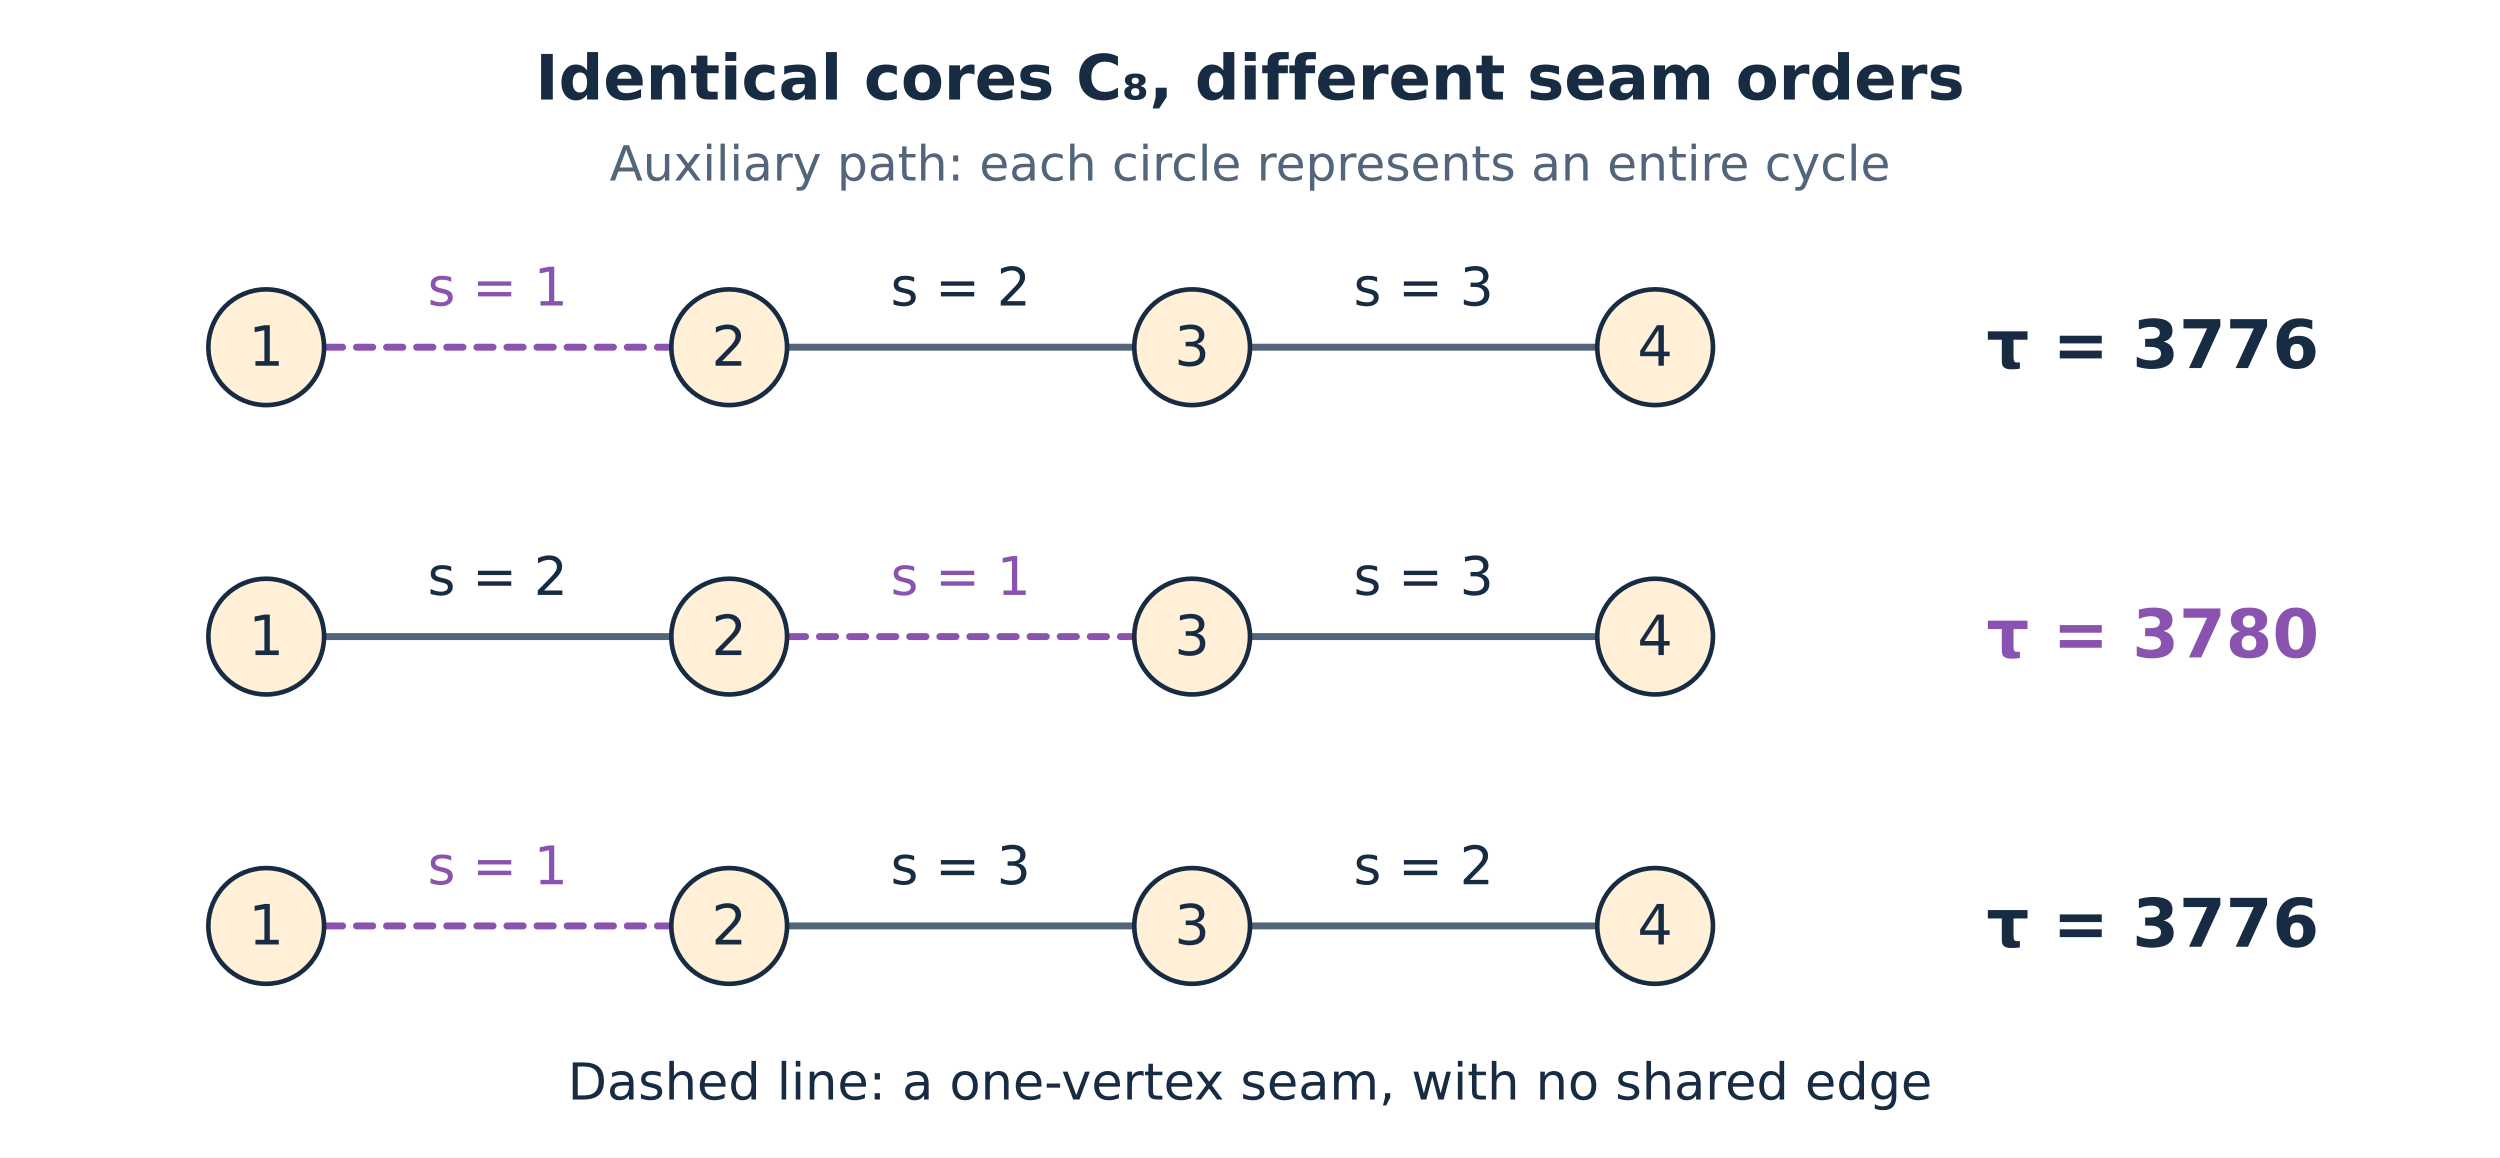
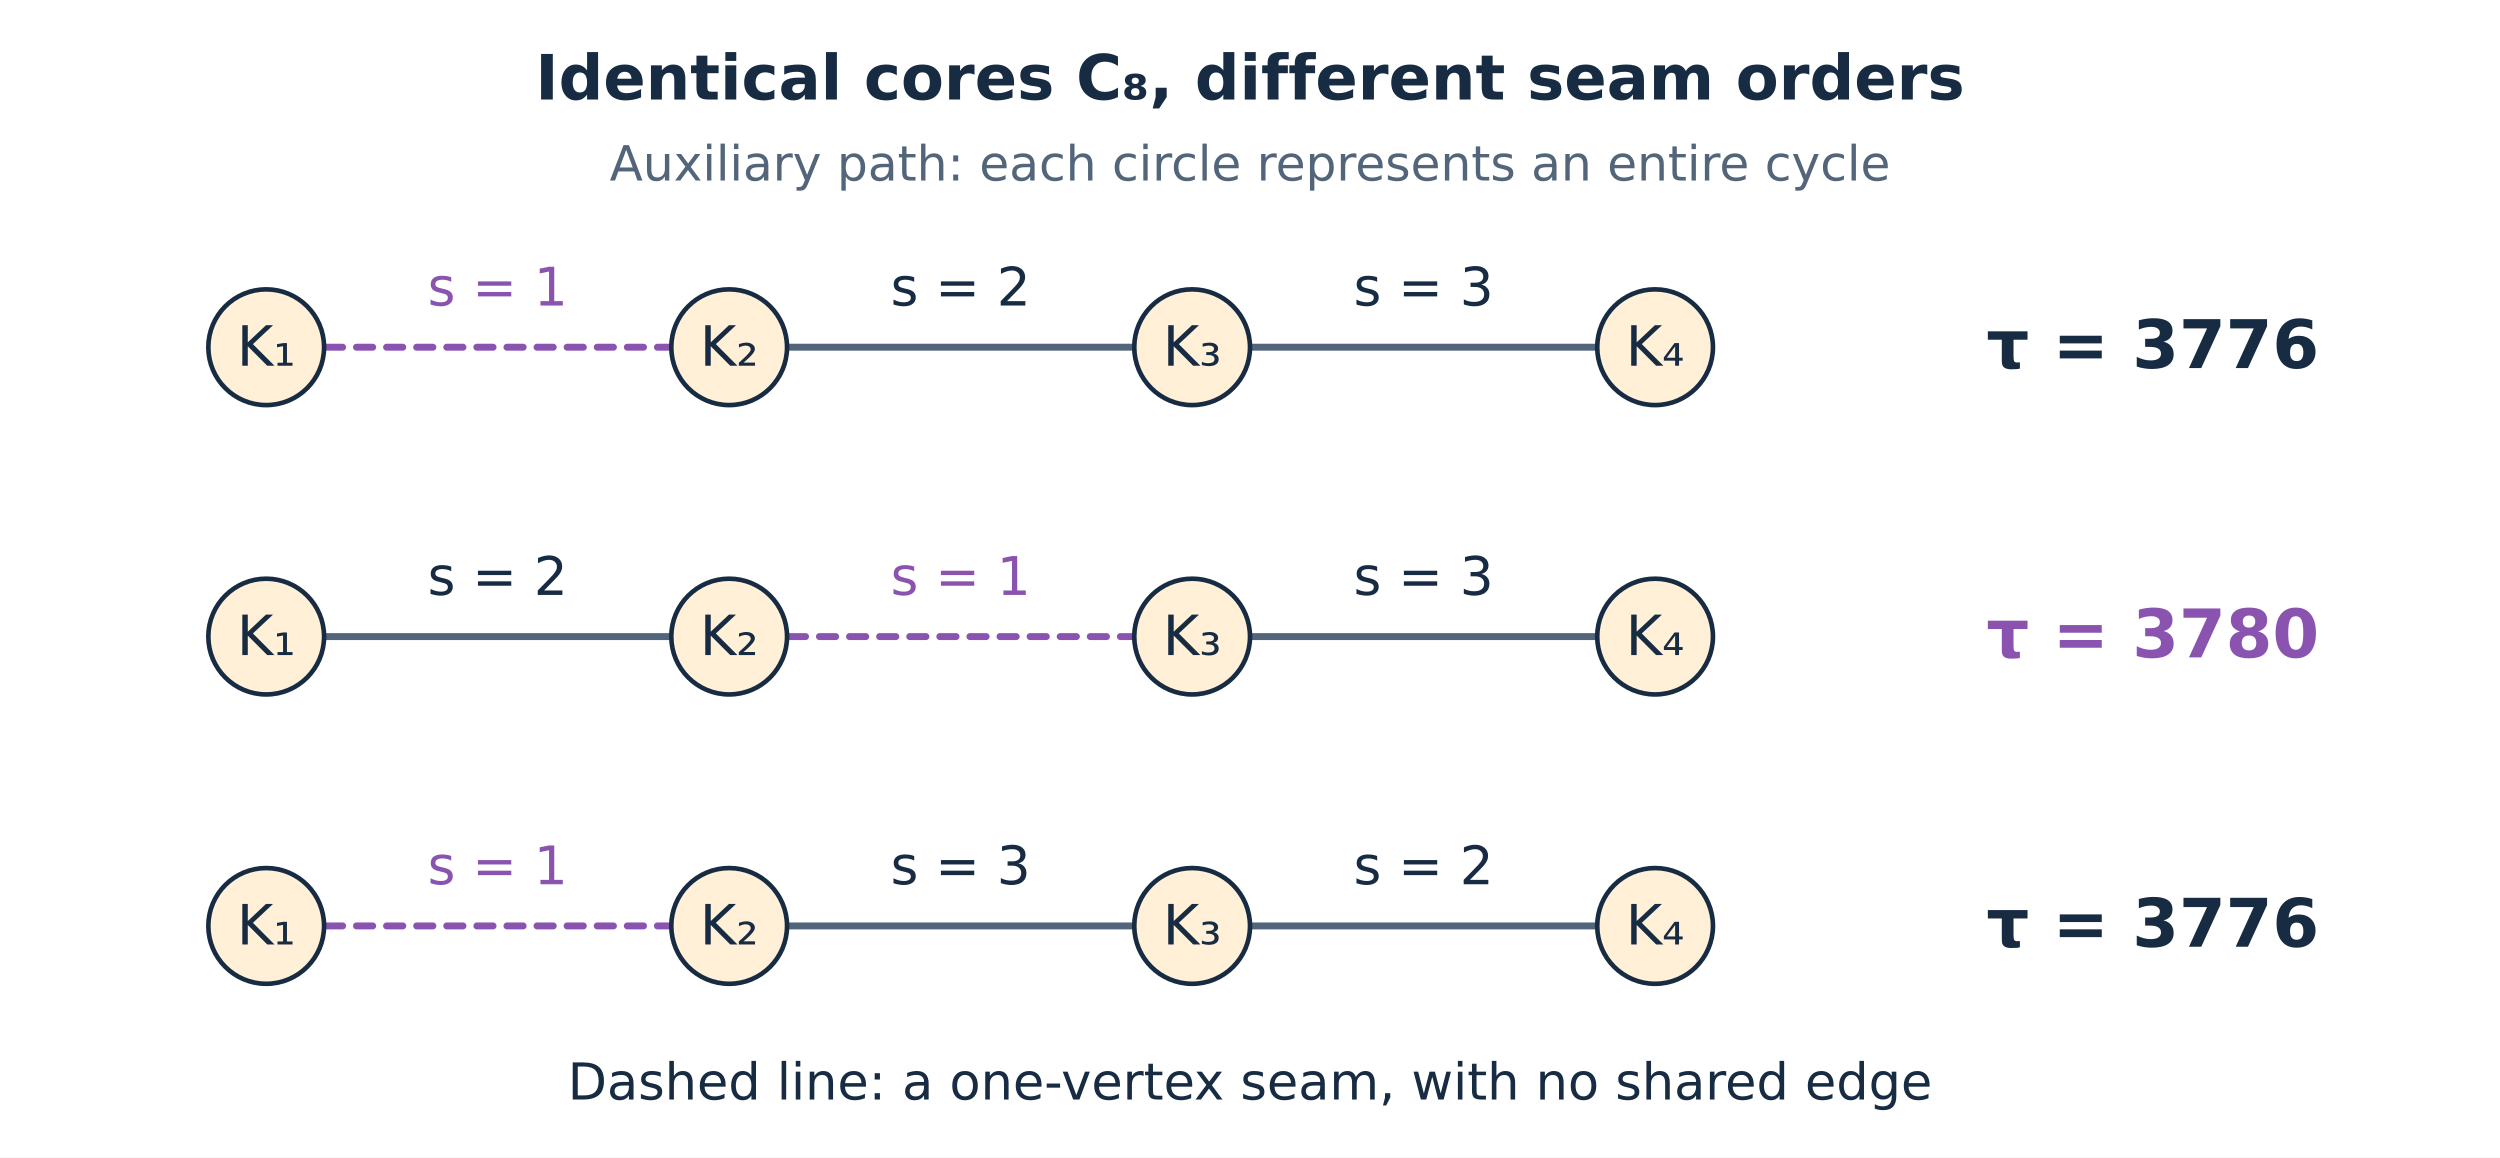
<svg xmlns="http://www.w3.org/2000/svg" width="1080" height="500" viewBox="0 0 1080 500" role="img" aria-labelledby="title desc">
  <rect width="1080" height="500" fill="white" />
  <g font-family="DejaVu Sans, Arial, sans-serif">
    <text x="540.00" y="43.00" font-size="27" fill="#172b43" text-anchor="middle" font-weight="bold">Identical cores C₈, different seam orders</text>
    <text x="540.00" y="78.00" font-size="21" fill="#52657a" text-anchor="middle" font-weight="normal">Auxiliary path: each circle represents an entire cycle</text>
    <line x1="115.00" y1="150.00" x2="315.00" y2="150.00" stroke="#8953af" stroke-width="3" stroke-linecap="round" stroke-dasharray="7 6" />
    <text x="215.00" y="132.00" font-size="23" fill="#8953af" text-anchor="middle" font-weight="normal">s = 1</text>
    <line x1="315.00" y1="150.00" x2="515.00" y2="150.00" stroke="#52657a" stroke-width="3" stroke-linecap="round" />
    <text x="415.00" y="132.00" font-size="23" fill="#172b43" text-anchor="middle" font-weight="normal">s = 2</text>
    <line x1="515.00" y1="150.00" x2="715.00" y2="150.00" stroke="#52657a" stroke-width="3" stroke-linecap="round" />
    <text x="615.00" y="132.00" font-size="23" fill="#172b43" text-anchor="middle" font-weight="normal">s = 3</text>
    <circle cx="115.00" cy="150.00" r="25" fill="#fff0d7" stroke="#172b43" stroke-width="2" />
-     <text x="115.00" y="158.00" font-size="24" fill="#172b43" text-anchor="middle" font-weight="normal">1</text>
+     <text x="115.00" y="158.00" font-size="24" fill="#172b43" text-anchor="middle" font-weight="normal">K₁</text>
    <circle cx="315.00" cy="150.00" r="25" fill="#fff0d7" stroke="#172b43" stroke-width="2" />
-     <text x="315.00" y="158.00" font-size="24" fill="#172b43" text-anchor="middle" font-weight="normal">2</text>
+     <text x="315.00" y="158.00" font-size="24" fill="#172b43" text-anchor="middle" font-weight="normal">K₂</text>
    <circle cx="515.00" cy="150.00" r="25" fill="#fff0d7" stroke="#172b43" stroke-width="2" />
-     <text x="515.00" y="158.00" font-size="24" fill="#172b43" text-anchor="middle" font-weight="normal">3</text>
+     <text x="515.00" y="158.00" font-size="24" fill="#172b43" text-anchor="middle" font-weight="normal">K₃</text>
    <circle cx="715.00" cy="150.00" r="25" fill="#fff0d7" stroke="#172b43" stroke-width="2" />
-     <text x="715.00" y="158.00" font-size="24" fill="#172b43" text-anchor="middle" font-weight="normal">4</text>
+     <text x="715.00" y="158.00" font-size="24" fill="#172b43" text-anchor="middle" font-weight="normal">K₄</text>
    <text x="930.00" y="159.00" font-size="29" fill="#172b43" text-anchor="middle" font-weight="bold">τ = 3776</text>
    <line x1="115.00" y1="275.00" x2="315.00" y2="275.00" stroke="#52657a" stroke-width="3" stroke-linecap="round" />
    <text x="215.00" y="257.00" font-size="23" fill="#172b43" text-anchor="middle" font-weight="normal">s = 2</text>
    <line x1="315.00" y1="275.00" x2="515.00" y2="275.00" stroke="#8953af" stroke-width="3" stroke-linecap="round" stroke-dasharray="7 6" />
    <text x="415.00" y="257.00" font-size="23" fill="#8953af" text-anchor="middle" font-weight="normal">s = 1</text>
    <line x1="515.00" y1="275.00" x2="715.00" y2="275.00" stroke="#52657a" stroke-width="3" stroke-linecap="round" />
    <text x="615.00" y="257.00" font-size="23" fill="#172b43" text-anchor="middle" font-weight="normal">s = 3</text>
    <circle cx="115.00" cy="275.00" r="25" fill="#fff0d7" stroke="#172b43" stroke-width="2" />
-     <text x="115.00" y="283.00" font-size="24" fill="#172b43" text-anchor="middle" font-weight="normal">1</text>
+     <text x="115.00" y="283.00" font-size="24" fill="#172b43" text-anchor="middle" font-weight="normal">K₁</text>
    <circle cx="315.00" cy="275.00" r="25" fill="#fff0d7" stroke="#172b43" stroke-width="2" />
-     <text x="315.00" y="283.00" font-size="24" fill="#172b43" text-anchor="middle" font-weight="normal">2</text>
+     <text x="315.00" y="283.00" font-size="24" fill="#172b43" text-anchor="middle" font-weight="normal">K₂</text>
    <circle cx="515.00" cy="275.00" r="25" fill="#fff0d7" stroke="#172b43" stroke-width="2" />
-     <text x="515.00" y="283.00" font-size="24" fill="#172b43" text-anchor="middle" font-weight="normal">3</text>
+     <text x="515.00" y="283.00" font-size="24" fill="#172b43" text-anchor="middle" font-weight="normal">K₃</text>
    <circle cx="715.00" cy="275.00" r="25" fill="#fff0d7" stroke="#172b43" stroke-width="2" />
-     <text x="715.00" y="283.00" font-size="24" fill="#172b43" text-anchor="middle" font-weight="normal">4</text>
+     <text x="715.00" y="283.00" font-size="24" fill="#172b43" text-anchor="middle" font-weight="normal">K₄</text>
    <text x="930.00" y="284.00" font-size="29" fill="#8953af" text-anchor="middle" font-weight="bold">τ = 3780</text>
    <line x1="115.00" y1="400.00" x2="315.00" y2="400.00" stroke="#8953af" stroke-width="3" stroke-linecap="round" stroke-dasharray="7 6" />
    <text x="215.00" y="382.00" font-size="23" fill="#8953af" text-anchor="middle" font-weight="normal">s = 1</text>
    <line x1="315.00" y1="400.00" x2="515.00" y2="400.00" stroke="#52657a" stroke-width="3" stroke-linecap="round" />
    <text x="415.00" y="382.00" font-size="23" fill="#172b43" text-anchor="middle" font-weight="normal">s = 3</text>
    <line x1="515.00" y1="400.00" x2="715.00" y2="400.00" stroke="#52657a" stroke-width="3" stroke-linecap="round" />
    <text x="615.00" y="382.00" font-size="23" fill="#172b43" text-anchor="middle" font-weight="normal">s = 2</text>
    <circle cx="115.00" cy="400.00" r="25" fill="#fff0d7" stroke="#172b43" stroke-width="2" />
-     <text x="115.00" y="408.00" font-size="24" fill="#172b43" text-anchor="middle" font-weight="normal">1</text>
+     <text x="115.00" y="408.00" font-size="24" fill="#172b43" text-anchor="middle" font-weight="normal">K₁</text>
    <circle cx="315.00" cy="400.00" r="25" fill="#fff0d7" stroke="#172b43" stroke-width="2" />
-     <text x="315.00" y="408.00" font-size="24" fill="#172b43" text-anchor="middle" font-weight="normal">2</text>
+     <text x="315.00" y="408.00" font-size="24" fill="#172b43" text-anchor="middle" font-weight="normal">K₂</text>
    <circle cx="515.00" cy="400.00" r="25" fill="#fff0d7" stroke="#172b43" stroke-width="2" />
-     <text x="515.00" y="408.00" font-size="24" fill="#172b43" text-anchor="middle" font-weight="normal">3</text>
+     <text x="515.00" y="408.00" font-size="24" fill="#172b43" text-anchor="middle" font-weight="normal">K₃</text>
    <circle cx="715.00" cy="400.00" r="25" fill="#fff0d7" stroke="#172b43" stroke-width="2" />
-     <text x="715.00" y="408.00" font-size="24" fill="#172b43" text-anchor="middle" font-weight="normal">4</text>
+     <text x="715.00" y="408.00" font-size="24" fill="#172b43" text-anchor="middle" font-weight="normal">K₄</text>
    <text x="930.00" y="409.00" font-size="29" fill="#172b43" text-anchor="middle" font-weight="bold">τ = 3776</text>
    <text x="540.00" y="475.00" font-size="22" fill="#172b43" text-anchor="middle" font-weight="normal">Dashed line: a one-vertex seam, with no shared edge</text>
  </g>
</svg>
